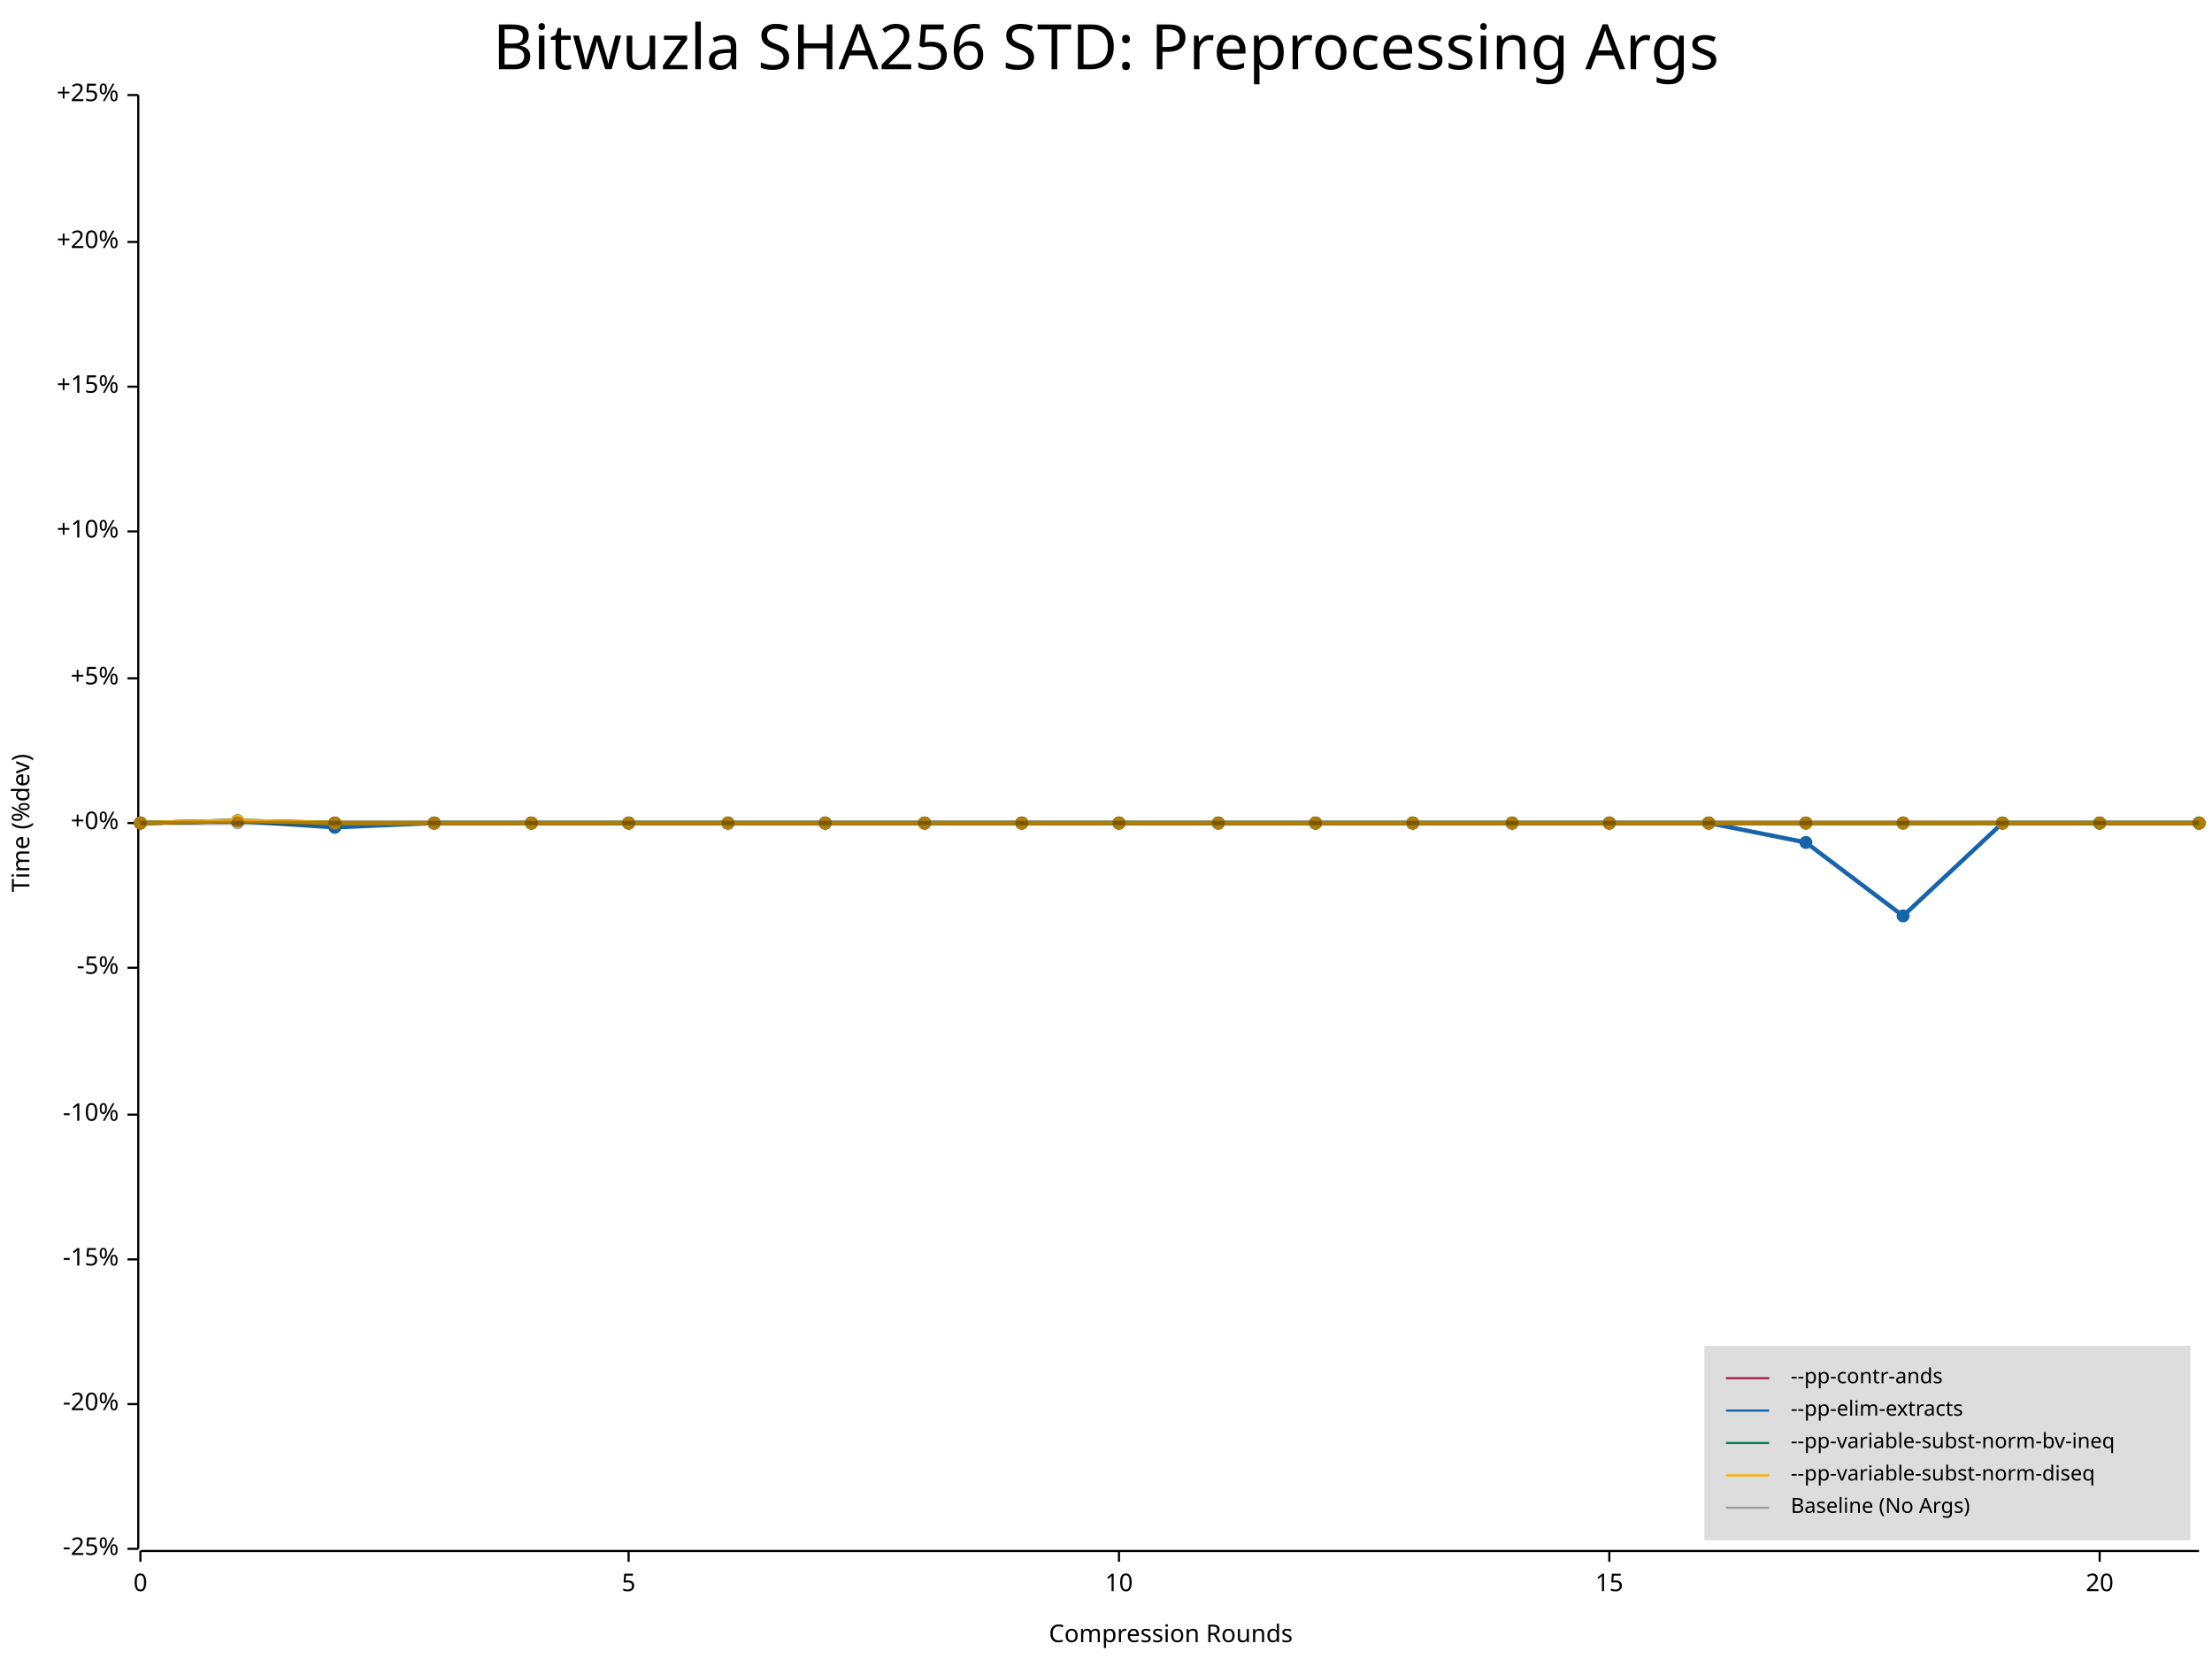
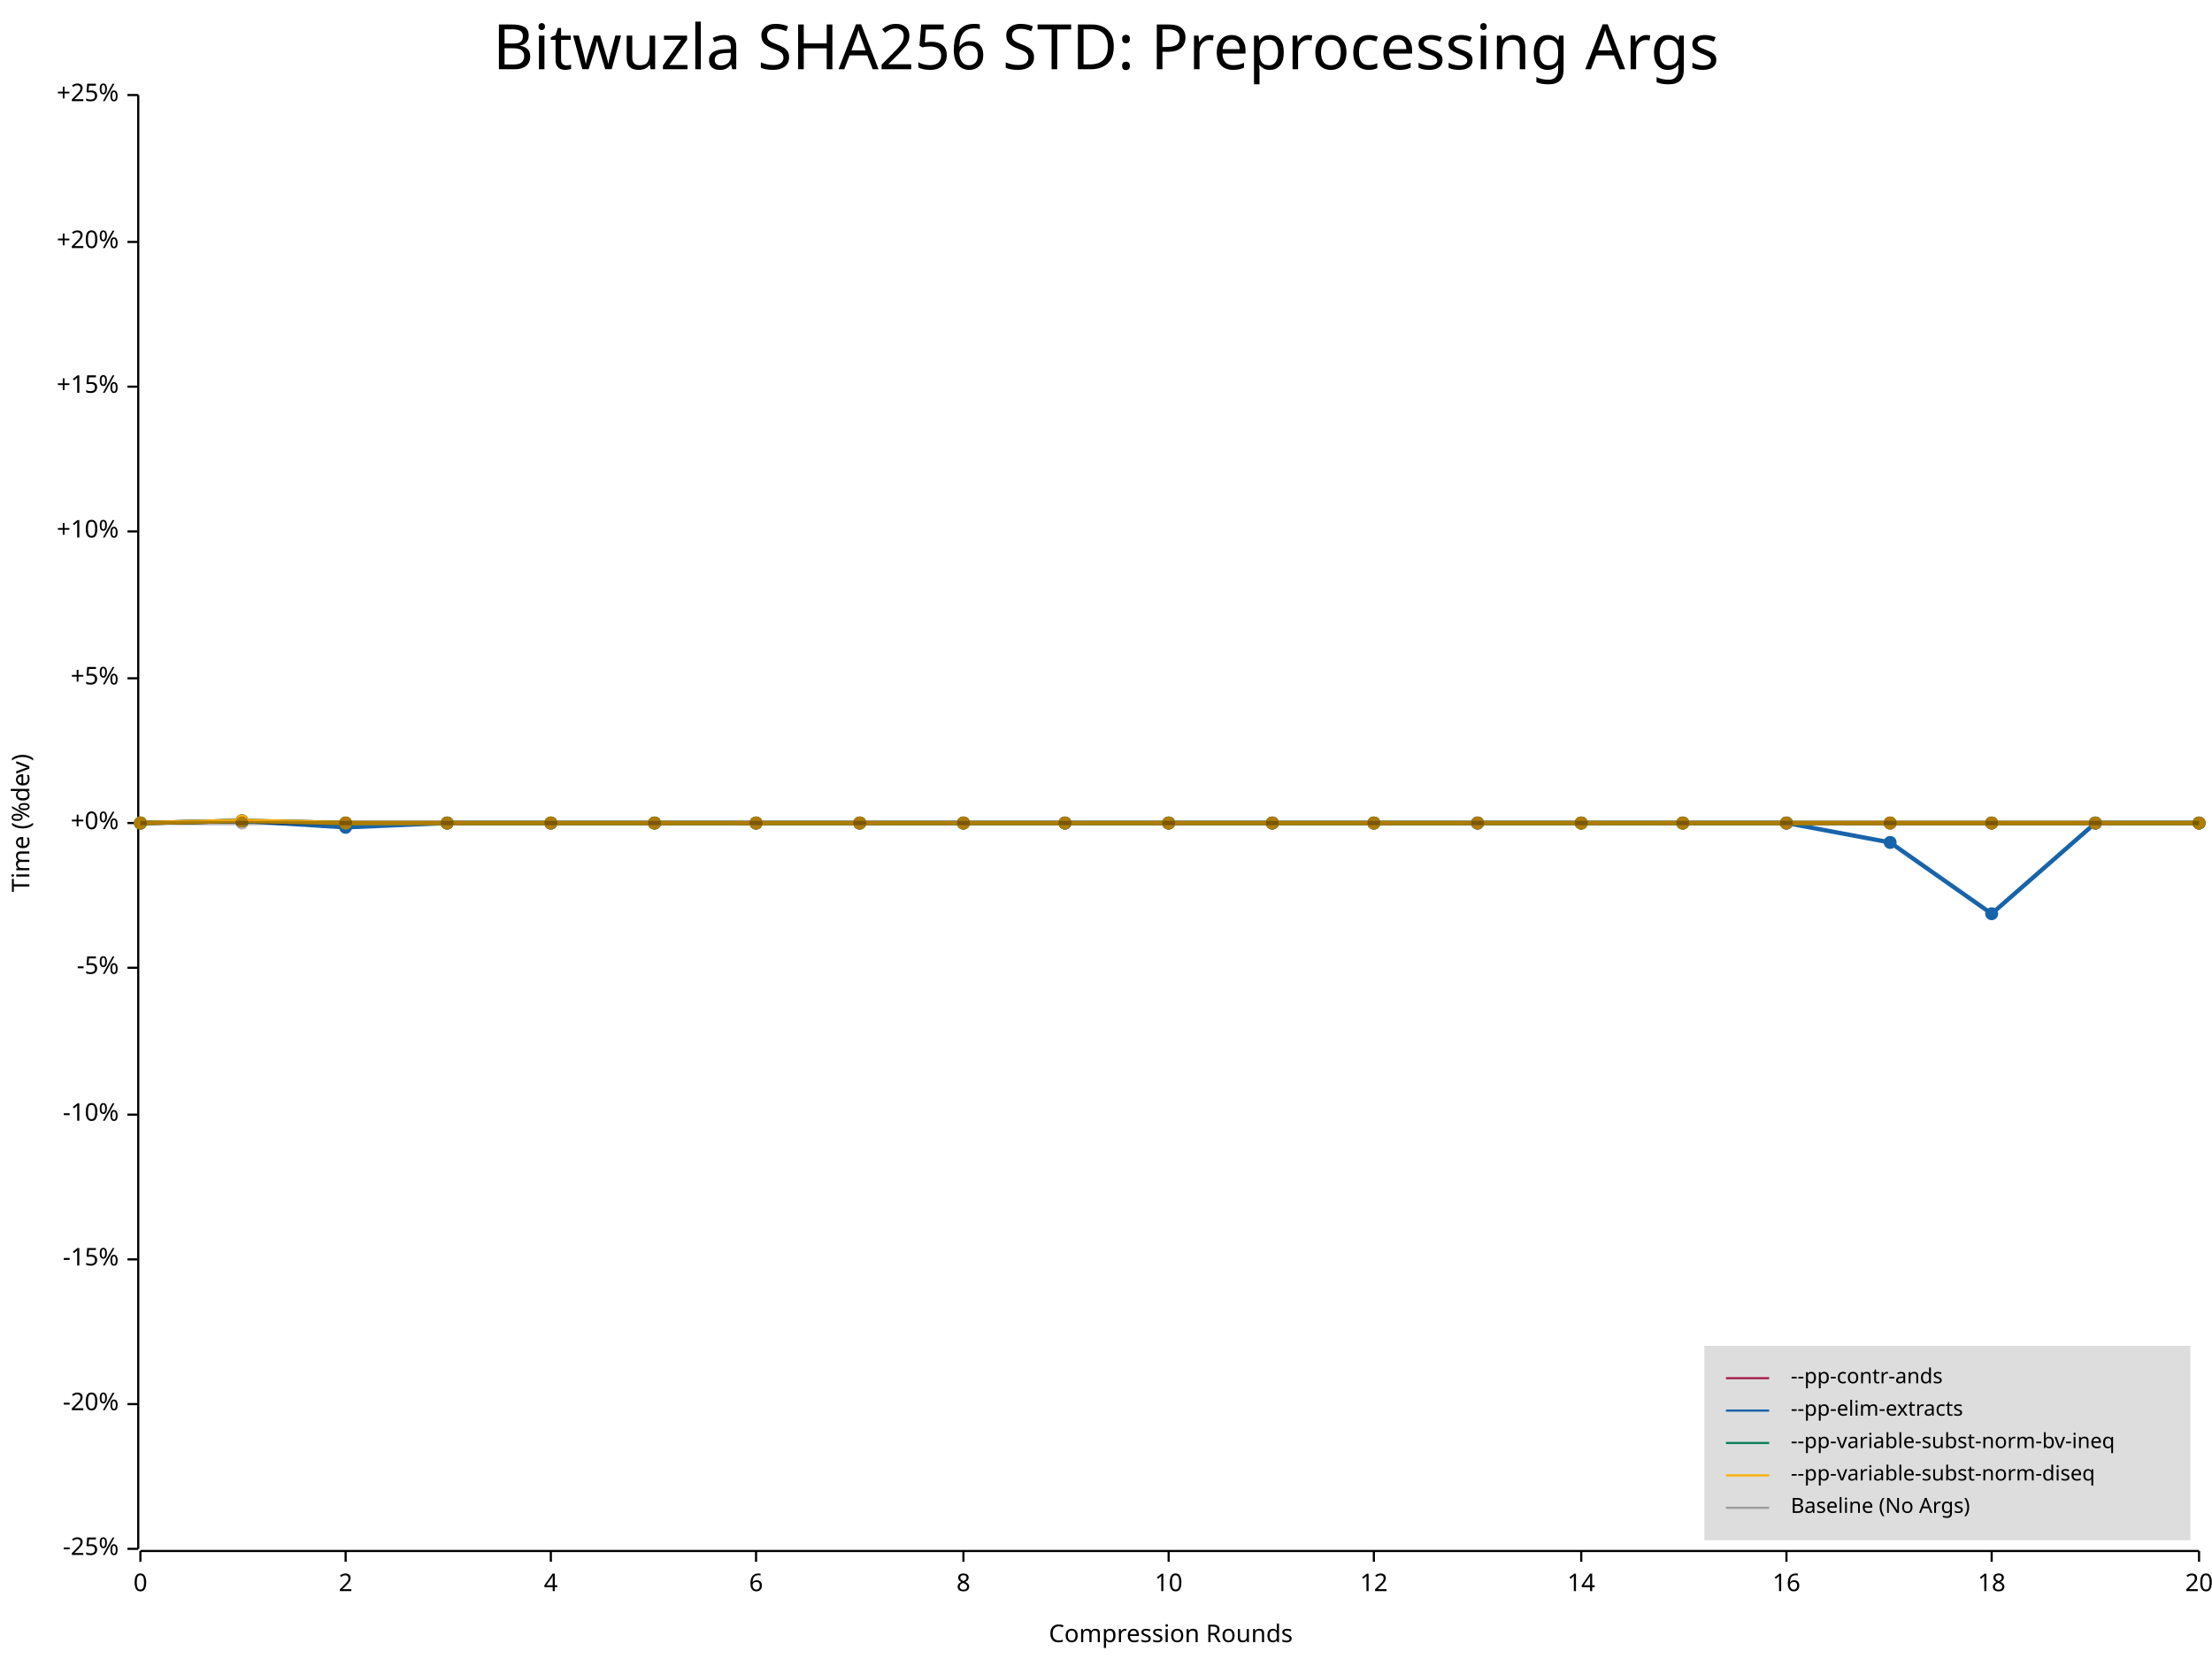
<svg xmlns="http://www.w3.org/2000/svg" width="1024" height="768" viewBox="0 0 1024 768">
  <rect x="0" y="0" width="1024" height="768" opacity="1" fill="#FFFFFF" stroke="none" />
  <text x="512" y="10" dy="0.76em" text-anchor="middle" font-family="noto sans" font-size="29.032" opacity="1" fill="#000000">
Bitwuzla SHA256 STD: Preprocessing Args
</text>
  <text x="542" y="763" dy="-0.5ex" text-anchor="middle" font-family="noto sans" font-size="11.29" opacity="1" fill="#000000">
Compression Rounds
</text>
  <polyline fill="none" opacity="1" stroke="#000000" stroke-width="1" points="65,718 1018,718 " />
  <text x="65" y="728" dy="0.76em" text-anchor="middle" font-family="noto sans" font-size="11.29" opacity="1" fill="#000000">
0
</text>
  <polyline fill="none" opacity="1" stroke="#000000" stroke-width="1" points="65,718 65,723 " />
-   <text x="291" y="728" dy="0.76em" text-anchor="middle" font-family="noto sans" font-size="11.29" opacity="1" fill="#000000">
- 5
- </text>
-   <polyline fill="none" opacity="1" stroke="#000000" stroke-width="1" points="291,718 291,723 " />
-   <text x="518" y="728" dy="0.76em" text-anchor="middle" font-family="noto sans" font-size="11.29" opacity="1" fill="#000000">
+   <text x="160" y="728" dy="0.76em" text-anchor="middle" font-family="noto sans" font-size="11.29" opacity="1" fill="#000000">
+ 2
+ </text>
+   <polyline fill="none" opacity="1" stroke="#000000" stroke-width="1" points="160,718 160,723 " />
+   <text x="255" y="728" dy="0.76em" text-anchor="middle" font-family="noto sans" font-size="11.29" opacity="1" fill="#000000">
+ 4
+ </text>
+   <polyline fill="none" opacity="1" stroke="#000000" stroke-width="1" points="255,718 255,723 " />
+   <text x="350" y="728" dy="0.76em" text-anchor="middle" font-family="noto sans" font-size="11.29" opacity="1" fill="#000000">
+ 6
+ </text>
+   <polyline fill="none" opacity="1" stroke="#000000" stroke-width="1" points="350,718 350,723 " />
+   <text x="446" y="728" dy="0.76em" text-anchor="middle" font-family="noto sans" font-size="11.29" opacity="1" fill="#000000">
+ 8
+ </text>
+   <polyline fill="none" opacity="1" stroke="#000000" stroke-width="1" points="446,718 446,723 " />
+   <text x="541" y="728" dy="0.76em" text-anchor="middle" font-family="noto sans" font-size="11.29" opacity="1" fill="#000000">
10
</text>
-   <polyline fill="none" opacity="1" stroke="#000000" stroke-width="1" points="518,718 518,723 " />
-   <text x="745" y="728" dy="0.76em" text-anchor="middle" font-family="noto sans" font-size="11.29" opacity="1" fill="#000000">
- 15
- </text>
-   <polyline fill="none" opacity="1" stroke="#000000" stroke-width="1" points="745,718 745,723 " />
-   <text x="972" y="728" dy="0.76em" text-anchor="middle" font-family="noto sans" font-size="11.29" opacity="1" fill="#000000">
+   <polyline fill="none" opacity="1" stroke="#000000" stroke-width="1" points="541,718 541,723 " />
+   <text x="636" y="728" dy="0.76em" text-anchor="middle" font-family="noto sans" font-size="11.29" opacity="1" fill="#000000">
+ 12
+ </text>
+   <polyline fill="none" opacity="1" stroke="#000000" stroke-width="1" points="636,718 636,723 " />
+   <text x="732" y="728" dy="0.76em" text-anchor="middle" font-family="noto sans" font-size="11.29" opacity="1" fill="#000000">
+ 14
+ </text>
+   <polyline fill="none" opacity="1" stroke="#000000" stroke-width="1" points="732,718 732,723 " />
+   <text x="827" y="728" dy="0.76em" text-anchor="middle" font-family="noto sans" font-size="11.29" opacity="1" fill="#000000">
+ 16
+ </text>
+   <polyline fill="none" opacity="1" stroke="#000000" stroke-width="1" points="827,718 827,723 " />
+   <text x="922" y="728" dy="0.76em" text-anchor="middle" font-family="noto sans" font-size="11.29" opacity="1" fill="#000000">
+ 18
+ </text>
+   <polyline fill="none" opacity="1" stroke="#000000" stroke-width="1" points="922,718 922,723 " />
+   <text x="1018" y="728" dy="0.76em" text-anchor="middle" font-family="noto sans" font-size="11.29" opacity="1" fill="#000000">
20
</text>
-   <polyline fill="none" opacity="1" stroke="#000000" stroke-width="1" points="972,718 972,723 " />
+   <polyline fill="none" opacity="1" stroke="#000000" stroke-width="1" points="1018,718 1018,723 " />
  <text x="5" y="381" dy="0.76em" text-anchor="middle" font-family="noto sans" font-size="11.29" opacity="1" fill="#000000" transform="rotate(270, 5, 381)">
Time (%dev)
</text>
  <polyline fill="none" opacity="1" stroke="#000000" stroke-width="1" points="64,44 64,717 " />
  <text x="55" y="717" dy="0.5ex" text-anchor="end" font-family="noto sans" font-size="11.29" opacity="1" fill="#000000">
-25%
</text>
  <polyline fill="none" opacity="1" stroke="#000000" stroke-width="1" points="59,717 64,717 " />
  <text x="55" y="650" dy="0.5ex" text-anchor="end" font-family="noto sans" font-size="11.29" opacity="1" fill="#000000">
-20%
</text>
  <polyline fill="none" opacity="1" stroke="#000000" stroke-width="1" points="59,650 64,650 " />
  <text x="55" y="583" dy="0.5ex" text-anchor="end" font-family="noto sans" font-size="11.29" opacity="1" fill="#000000">
-15%
</text>
  <polyline fill="none" opacity="1" stroke="#000000" stroke-width="1" points="59,583 64,583 " />
  <text x="55" y="516" dy="0.5ex" text-anchor="end" font-family="noto sans" font-size="11.29" opacity="1" fill="#000000">
-10%
</text>
  <polyline fill="none" opacity="1" stroke="#000000" stroke-width="1" points="59,516 64,516 " />
  <text x="55" y="448" dy="0.5ex" text-anchor="end" font-family="noto sans" font-size="11.29" opacity="1" fill="#000000">
-5%
</text>
  <polyline fill="none" opacity="1" stroke="#000000" stroke-width="1" points="59,448 64,448 " />
  <text x="55" y="381" dy="0.5ex" text-anchor="end" font-family="noto sans" font-size="11.29" opacity="1" fill="#000000">
+0%
</text>
  <polyline fill="none" opacity="1" stroke="#000000" stroke-width="1" points="59,381 64,381 " />
  <text x="55" y="314" dy="0.5ex" text-anchor="end" font-family="noto sans" font-size="11.29" opacity="1" fill="#000000">
+5%
</text>
  <polyline fill="none" opacity="1" stroke="#000000" stroke-width="1" points="59,314 64,314 " />
  <text x="55" y="246" dy="0.5ex" text-anchor="end" font-family="noto sans" font-size="11.29" opacity="1" fill="#000000">
+10%
</text>
  <polyline fill="none" opacity="1" stroke="#000000" stroke-width="1" points="59,246 64,246 " />
  <text x="55" y="179" dy="0.5ex" text-anchor="end" font-family="noto sans" font-size="11.29" opacity="1" fill="#000000">
+15%
</text>
  <polyline fill="none" opacity="1" stroke="#000000" stroke-width="1" points="59,179 64,179 " />
  <text x="55" y="112" dy="0.5ex" text-anchor="end" font-family="noto sans" font-size="11.29" opacity="1" fill="#000000">
+20%
</text>
  <polyline fill="none" opacity="1" stroke="#000000" stroke-width="1" points="59,112 64,112 " />
  <text x="55" y="44" dy="0.5ex" text-anchor="end" font-family="noto sans" font-size="11.29" opacity="1" fill="#000000">
+25%
</text>
  <polyline fill="none" opacity="1" stroke="#000000" stroke-width="1" points="59,44 64,44 " />
-   <polyline fill="none" opacity="1" stroke="#A61E4D" stroke-width="2" points="65,381 110,380 155,381 201,381 246,381 291,381 337,381 382,381 428,381 473,381 518,381 564,381 609,381 654,381 700,381 745,381 791,381 836,381 881,381 927,381 972,381 1018,381 " />
+   <polyline fill="none" opacity="1" stroke="#A61E4D" stroke-width="2" points="65,381 112,380 160,381 207,381 255,381 303,381 350,381 398,381 446,381 493,381 541,381 589,381 636,381 684,381 732,381 779,381 827,381 875,381 922,381 970,381 1018,381 " />
  <circle cx="65" cy="381" r="3" opacity="1" fill="#A61E4D" stroke="none" stroke-width="1" />
-   <circle cx="110" cy="380" r="3" opacity="1" fill="#A61E4D" stroke="none" stroke-width="1" />
-   <circle cx="155" cy="381" r="3" opacity="1" fill="#A61E4D" stroke="none" stroke-width="1" />
-   <circle cx="201" cy="381" r="3" opacity="1" fill="#A61E4D" stroke="none" stroke-width="1" />
-   <circle cx="246" cy="381" r="3" opacity="1" fill="#A61E4D" stroke="none" stroke-width="1" />
-   <circle cx="291" cy="381" r="3" opacity="1" fill="#A61E4D" stroke="none" stroke-width="1" />
-   <circle cx="337" cy="381" r="3" opacity="1" fill="#A61E4D" stroke="none" stroke-width="1" />
-   <circle cx="382" cy="381" r="3" opacity="1" fill="#A61E4D" stroke="none" stroke-width="1" />
-   <circle cx="428" cy="381" r="3" opacity="1" fill="#A61E4D" stroke="none" stroke-width="1" />
-   <circle cx="473" cy="381" r="3" opacity="1" fill="#A61E4D" stroke="none" stroke-width="1" />
-   <circle cx="518" cy="381" r="3" opacity="1" fill="#A61E4D" stroke="none" stroke-width="1" />
-   <circle cx="564" cy="381" r="3" opacity="1" fill="#A61E4D" stroke="none" stroke-width="1" />
-   <circle cx="609" cy="381" r="3" opacity="1" fill="#A61E4D" stroke="none" stroke-width="1" />
-   <circle cx="654" cy="381" r="3" opacity="1" fill="#A61E4D" stroke="none" stroke-width="1" />
-   <circle cx="700" cy="381" r="3" opacity="1" fill="#A61E4D" stroke="none" stroke-width="1" />
-   <circle cx="745" cy="381" r="3" opacity="1" fill="#A61E4D" stroke="none" stroke-width="1" />
-   <circle cx="791" cy="381" r="3" opacity="1" fill="#A61E4D" stroke="none" stroke-width="1" />
-   <circle cx="836" cy="381" r="3" opacity="1" fill="#A61E4D" stroke="none" stroke-width="1" />
-   <circle cx="881" cy="381" r="3" opacity="1" fill="#A61E4D" stroke="none" stroke-width="1" />
-   <circle cx="927" cy="381" r="3" opacity="1" fill="#A61E4D" stroke="none" stroke-width="1" />
-   <circle cx="972" cy="381" r="3" opacity="1" fill="#A61E4D" stroke="none" stroke-width="1" />
+   <circle cx="112" cy="380" r="3" opacity="1" fill="#A61E4D" stroke="none" stroke-width="1" />
+   <circle cx="160" cy="381" r="3" opacity="1" fill="#A61E4D" stroke="none" stroke-width="1" />
+   <circle cx="207" cy="381" r="3" opacity="1" fill="#A61E4D" stroke="none" stroke-width="1" />
+   <circle cx="255" cy="381" r="3" opacity="1" fill="#A61E4D" stroke="none" stroke-width="1" />
+   <circle cx="303" cy="381" r="3" opacity="1" fill="#A61E4D" stroke="none" stroke-width="1" />
+   <circle cx="350" cy="381" r="3" opacity="1" fill="#A61E4D" stroke="none" stroke-width="1" />
+   <circle cx="398" cy="381" r="3" opacity="1" fill="#A61E4D" stroke="none" stroke-width="1" />
+   <circle cx="446" cy="381" r="3" opacity="1" fill="#A61E4D" stroke="none" stroke-width="1" />
+   <circle cx="493" cy="381" r="3" opacity="1" fill="#A61E4D" stroke="none" stroke-width="1" />
+   <circle cx="541" cy="381" r="3" opacity="1" fill="#A61E4D" stroke="none" stroke-width="1" />
+   <circle cx="589" cy="381" r="3" opacity="1" fill="#A61E4D" stroke="none" stroke-width="1" />
+   <circle cx="636" cy="381" r="3" opacity="1" fill="#A61E4D" stroke="none" stroke-width="1" />
+   <circle cx="684" cy="381" r="3" opacity="1" fill="#A61E4D" stroke="none" stroke-width="1" />
+   <circle cx="732" cy="381" r="3" opacity="1" fill="#A61E4D" stroke="none" stroke-width="1" />
+   <circle cx="779" cy="381" r="3" opacity="1" fill="#A61E4D" stroke="none" stroke-width="1" />
+   <circle cx="827" cy="381" r="3" opacity="1" fill="#A61E4D" stroke="none" stroke-width="1" />
+   <circle cx="875" cy="381" r="3" opacity="1" fill="#A61E4D" stroke="none" stroke-width="1" />
+   <circle cx="922" cy="381" r="3" opacity="1" fill="#A61E4D" stroke="none" stroke-width="1" />
+   <circle cx="970" cy="381" r="3" opacity="1" fill="#A61E4D" stroke="none" stroke-width="1" />
  <circle cx="1018" cy="381" r="3" opacity="1" fill="#A61E4D" stroke="none" stroke-width="1" />
-   <polyline fill="none" opacity="1" stroke="#1864AB" stroke-width="2" points="65,381 110,380 155,383 201,381 246,381 291,381 337,381 382,381 428,381 473,381 518,381 564,381 609,381 654,381 700,381 745,381 791,381 836,390 881,424 927,381 972,381 1018,381 " />
+   <polyline fill="none" opacity="1" stroke="#1864AB" stroke-width="2" points="65,381 112,380 160,383 207,381 255,381 303,381 350,381 398,381 446,381 493,381 541,381 589,381 636,381 684,381 732,381 779,381 827,381 875,390 922,423 970,381 1018,381 " />
  <circle cx="65" cy="381" r="3" opacity="1" fill="#1864AB" stroke="none" stroke-width="1" />
-   <circle cx="110" cy="380" r="3" opacity="1" fill="#1864AB" stroke="none" stroke-width="1" />
-   <circle cx="155" cy="383" r="3" opacity="1" fill="#1864AB" stroke="none" stroke-width="1" />
-   <circle cx="201" cy="381" r="3" opacity="1" fill="#1864AB" stroke="none" stroke-width="1" />
-   <circle cx="246" cy="381" r="3" opacity="1" fill="#1864AB" stroke="none" stroke-width="1" />
-   <circle cx="291" cy="381" r="3" opacity="1" fill="#1864AB" stroke="none" stroke-width="1" />
-   <circle cx="337" cy="381" r="3" opacity="1" fill="#1864AB" stroke="none" stroke-width="1" />
-   <circle cx="382" cy="381" r="3" opacity="1" fill="#1864AB" stroke="none" stroke-width="1" />
-   <circle cx="428" cy="381" r="3" opacity="1" fill="#1864AB" stroke="none" stroke-width="1" />
-   <circle cx="473" cy="381" r="3" opacity="1" fill="#1864AB" stroke="none" stroke-width="1" />
-   <circle cx="518" cy="381" r="3" opacity="1" fill="#1864AB" stroke="none" stroke-width="1" />
-   <circle cx="564" cy="381" r="3" opacity="1" fill="#1864AB" stroke="none" stroke-width="1" />
-   <circle cx="609" cy="381" r="3" opacity="1" fill="#1864AB" stroke="none" stroke-width="1" />
-   <circle cx="654" cy="381" r="3" opacity="1" fill="#1864AB" stroke="none" stroke-width="1" />
-   <circle cx="700" cy="381" r="3" opacity="1" fill="#1864AB" stroke="none" stroke-width="1" />
-   <circle cx="745" cy="381" r="3" opacity="1" fill="#1864AB" stroke="none" stroke-width="1" />
-   <circle cx="791" cy="381" r="3" opacity="1" fill="#1864AB" stroke="none" stroke-width="1" />
-   <circle cx="836" cy="390" r="3" opacity="1" fill="#1864AB" stroke="none" stroke-width="1" />
-   <circle cx="881" cy="424" r="3" opacity="1" fill="#1864AB" stroke="none" stroke-width="1" />
-   <circle cx="927" cy="381" r="3" opacity="1" fill="#1864AB" stroke="none" stroke-width="1" />
-   <circle cx="972" cy="381" r="3" opacity="1" fill="#1864AB" stroke="none" stroke-width="1" />
+   <circle cx="112" cy="380" r="3" opacity="1" fill="#1864AB" stroke="none" stroke-width="1" />
+   <circle cx="160" cy="383" r="3" opacity="1" fill="#1864AB" stroke="none" stroke-width="1" />
+   <circle cx="207" cy="381" r="3" opacity="1" fill="#1864AB" stroke="none" stroke-width="1" />
+   <circle cx="255" cy="381" r="3" opacity="1" fill="#1864AB" stroke="none" stroke-width="1" />
+   <circle cx="303" cy="381" r="3" opacity="1" fill="#1864AB" stroke="none" stroke-width="1" />
+   <circle cx="350" cy="381" r="3" opacity="1" fill="#1864AB" stroke="none" stroke-width="1" />
+   <circle cx="398" cy="381" r="3" opacity="1" fill="#1864AB" stroke="none" stroke-width="1" />
+   <circle cx="446" cy="381" r="3" opacity="1" fill="#1864AB" stroke="none" stroke-width="1" />
+   <circle cx="493" cy="381" r="3" opacity="1" fill="#1864AB" stroke="none" stroke-width="1" />
+   <circle cx="541" cy="381" r="3" opacity="1" fill="#1864AB" stroke="none" stroke-width="1" />
+   <circle cx="589" cy="381" r="3" opacity="1" fill="#1864AB" stroke="none" stroke-width="1" />
+   <circle cx="636" cy="381" r="3" opacity="1" fill="#1864AB" stroke="none" stroke-width="1" />
+   <circle cx="684" cy="381" r="3" opacity="1" fill="#1864AB" stroke="none" stroke-width="1" />
+   <circle cx="732" cy="381" r="3" opacity="1" fill="#1864AB" stroke="none" stroke-width="1" />
+   <circle cx="779" cy="381" r="3" opacity="1" fill="#1864AB" stroke="none" stroke-width="1" />
+   <circle cx="827" cy="381" r="3" opacity="1" fill="#1864AB" stroke="none" stroke-width="1" />
+   <circle cx="875" cy="390" r="3" opacity="1" fill="#1864AB" stroke="none" stroke-width="1" />
+   <circle cx="922" cy="423" r="3" opacity="1" fill="#1864AB" stroke="none" stroke-width="1" />
+   <circle cx="970" cy="381" r="3" opacity="1" fill="#1864AB" stroke="none" stroke-width="1" />
  <circle cx="1018" cy="381" r="3" opacity="1" fill="#1864AB" stroke="none" stroke-width="1" />
-   <polyline fill="none" opacity="1" stroke="#087F5B" stroke-width="2" points="65,381 110,380 155,381 201,381 246,381 291,381 337,381 382,381 428,381 473,381 518,381 564,381 609,381 654,381 700,381 745,381 791,381 836,381 881,381 927,381 972,381 1018,381 " />
+   <polyline fill="none" opacity="1" stroke="#087F5B" stroke-width="2" points="65,381 112,380 160,381 207,381 255,381 303,381 350,381 398,381 446,381 493,381 541,381 589,381 636,381 684,381 732,381 779,381 827,381 875,381 922,381 970,381 1018,381 " />
  <circle cx="65" cy="381" r="3" opacity="1" fill="#087F5B" stroke="none" stroke-width="1" />
-   <circle cx="110" cy="380" r="3" opacity="1" fill="#087F5B" stroke="none" stroke-width="1" />
-   <circle cx="155" cy="381" r="3" opacity="1" fill="#087F5B" stroke="none" stroke-width="1" />
-   <circle cx="201" cy="381" r="3" opacity="1" fill="#087F5B" stroke="none" stroke-width="1" />
-   <circle cx="246" cy="381" r="3" opacity="1" fill="#087F5B" stroke="none" stroke-width="1" />
-   <circle cx="291" cy="381" r="3" opacity="1" fill="#087F5B" stroke="none" stroke-width="1" />
-   <circle cx="337" cy="381" r="3" opacity="1" fill="#087F5B" stroke="none" stroke-width="1" />
-   <circle cx="382" cy="381" r="3" opacity="1" fill="#087F5B" stroke="none" stroke-width="1" />
-   <circle cx="428" cy="381" r="3" opacity="1" fill="#087F5B" stroke="none" stroke-width="1" />
-   <circle cx="473" cy="381" r="3" opacity="1" fill="#087F5B" stroke="none" stroke-width="1" />
-   <circle cx="518" cy="381" r="3" opacity="1" fill="#087F5B" stroke="none" stroke-width="1" />
-   <circle cx="564" cy="381" r="3" opacity="1" fill="#087F5B" stroke="none" stroke-width="1" />
-   <circle cx="609" cy="381" r="3" opacity="1" fill="#087F5B" stroke="none" stroke-width="1" />
-   <circle cx="654" cy="381" r="3" opacity="1" fill="#087F5B" stroke="none" stroke-width="1" />
-   <circle cx="700" cy="381" r="3" opacity="1" fill="#087F5B" stroke="none" stroke-width="1" />
-   <circle cx="745" cy="381" r="3" opacity="1" fill="#087F5B" stroke="none" stroke-width="1" />
-   <circle cx="791" cy="381" r="3" opacity="1" fill="#087F5B" stroke="none" stroke-width="1" />
-   <circle cx="836" cy="381" r="3" opacity="1" fill="#087F5B" stroke="none" stroke-width="1" />
-   <circle cx="881" cy="381" r="3" opacity="1" fill="#087F5B" stroke="none" stroke-width="1" />
-   <circle cx="927" cy="381" r="3" opacity="1" fill="#087F5B" stroke="none" stroke-width="1" />
-   <circle cx="972" cy="381" r="3" opacity="1" fill="#087F5B" stroke="none" stroke-width="1" />
+   <circle cx="112" cy="380" r="3" opacity="1" fill="#087F5B" stroke="none" stroke-width="1" />
+   <circle cx="160" cy="381" r="3" opacity="1" fill="#087F5B" stroke="none" stroke-width="1" />
+   <circle cx="207" cy="381" r="3" opacity="1" fill="#087F5B" stroke="none" stroke-width="1" />
+   <circle cx="255" cy="381" r="3" opacity="1" fill="#087F5B" stroke="none" stroke-width="1" />
+   <circle cx="303" cy="381" r="3" opacity="1" fill="#087F5B" stroke="none" stroke-width="1" />
+   <circle cx="350" cy="381" r="3" opacity="1" fill="#087F5B" stroke="none" stroke-width="1" />
+   <circle cx="398" cy="381" r="3" opacity="1" fill="#087F5B" stroke="none" stroke-width="1" />
+   <circle cx="446" cy="381" r="3" opacity="1" fill="#087F5B" stroke="none" stroke-width="1" />
+   <circle cx="493" cy="381" r="3" opacity="1" fill="#087F5B" stroke="none" stroke-width="1" />
+   <circle cx="541" cy="381" r="3" opacity="1" fill="#087F5B" stroke="none" stroke-width="1" />
+   <circle cx="589" cy="381" r="3" opacity="1" fill="#087F5B" stroke="none" stroke-width="1" />
+   <circle cx="636" cy="381" r="3" opacity="1" fill="#087F5B" stroke="none" stroke-width="1" />
+   <circle cx="684" cy="381" r="3" opacity="1" fill="#087F5B" stroke="none" stroke-width="1" />
+   <circle cx="732" cy="381" r="3" opacity="1" fill="#087F5B" stroke="none" stroke-width="1" />
+   <circle cx="779" cy="381" r="3" opacity="1" fill="#087F5B" stroke="none" stroke-width="1" />
+   <circle cx="827" cy="381" r="3" opacity="1" fill="#087F5B" stroke="none" stroke-width="1" />
+   <circle cx="875" cy="381" r="3" opacity="1" fill="#087F5B" stroke="none" stroke-width="1" />
+   <circle cx="922" cy="381" r="3" opacity="1" fill="#087F5B" stroke="none" stroke-width="1" />
+   <circle cx="970" cy="381" r="3" opacity="1" fill="#087F5B" stroke="none" stroke-width="1" />
  <circle cx="1018" cy="381" r="3" opacity="1" fill="#087F5B" stroke="none" stroke-width="1" />
-   <polyline fill="none" opacity="1" stroke="#FAB005" stroke-width="2" points="65,381 110,380 155,381 201,381 246,381 291,381 337,381 382,381 428,381 473,381 518,381 564,381 609,381 654,381 700,381 745,381 791,381 836,381 881,381 927,381 972,381 1018,381 " />
+   <polyline fill="none" opacity="1" stroke="#FAB005" stroke-width="2" points="65,381 112,380 160,381 207,381 255,381 303,381 350,381 398,381 446,381 493,381 541,381 589,381 636,381 684,381 732,381 779,381 827,381 875,381 922,381 970,381 1018,381 " />
  <circle cx="65" cy="381" r="3" opacity="1" fill="#FAB005" stroke="none" stroke-width="1" />
-   <circle cx="110" cy="380" r="3" opacity="1" fill="#FAB005" stroke="none" stroke-width="1" />
-   <circle cx="155" cy="381" r="3" opacity="1" fill="#FAB005" stroke="none" stroke-width="1" />
-   <circle cx="201" cy="381" r="3" opacity="1" fill="#FAB005" stroke="none" stroke-width="1" />
-   <circle cx="246" cy="381" r="3" opacity="1" fill="#FAB005" stroke="none" stroke-width="1" />
-   <circle cx="291" cy="381" r="3" opacity="1" fill="#FAB005" stroke="none" stroke-width="1" />
-   <circle cx="337" cy="381" r="3" opacity="1" fill="#FAB005" stroke="none" stroke-width="1" />
-   <circle cx="382" cy="381" r="3" opacity="1" fill="#FAB005" stroke="none" stroke-width="1" />
-   <circle cx="428" cy="381" r="3" opacity="1" fill="#FAB005" stroke="none" stroke-width="1" />
-   <circle cx="473" cy="381" r="3" opacity="1" fill="#FAB005" stroke="none" stroke-width="1" />
-   <circle cx="518" cy="381" r="3" opacity="1" fill="#FAB005" stroke="none" stroke-width="1" />
-   <circle cx="564" cy="381" r="3" opacity="1" fill="#FAB005" stroke="none" stroke-width="1" />
-   <circle cx="609" cy="381" r="3" opacity="1" fill="#FAB005" stroke="none" stroke-width="1" />
-   <circle cx="654" cy="381" r="3" opacity="1" fill="#FAB005" stroke="none" stroke-width="1" />
-   <circle cx="700" cy="381" r="3" opacity="1" fill="#FAB005" stroke="none" stroke-width="1" />
-   <circle cx="745" cy="381" r="3" opacity="1" fill="#FAB005" stroke="none" stroke-width="1" />
-   <circle cx="791" cy="381" r="3" opacity="1" fill="#FAB005" stroke="none" stroke-width="1" />
-   <circle cx="836" cy="381" r="3" opacity="1" fill="#FAB005" stroke="none" stroke-width="1" />
-   <circle cx="881" cy="381" r="3" opacity="1" fill="#FAB005" stroke="none" stroke-width="1" />
-   <circle cx="927" cy="381" r="3" opacity="1" fill="#FAB005" stroke="none" stroke-width="1" />
-   <circle cx="972" cy="381" r="3" opacity="1" fill="#FAB005" stroke="none" stroke-width="1" />
+   <circle cx="112" cy="380" r="3" opacity="1" fill="#FAB005" stroke="none" stroke-width="1" />
+   <circle cx="160" cy="381" r="3" opacity="1" fill="#FAB005" stroke="none" stroke-width="1" />
+   <circle cx="207" cy="381" r="3" opacity="1" fill="#FAB005" stroke="none" stroke-width="1" />
+   <circle cx="255" cy="381" r="3" opacity="1" fill="#FAB005" stroke="none" stroke-width="1" />
+   <circle cx="303" cy="381" r="3" opacity="1" fill="#FAB005" stroke="none" stroke-width="1" />
+   <circle cx="350" cy="381" r="3" opacity="1" fill="#FAB005" stroke="none" stroke-width="1" />
+   <circle cx="398" cy="381" r="3" opacity="1" fill="#FAB005" stroke="none" stroke-width="1" />
+   <circle cx="446" cy="381" r="3" opacity="1" fill="#FAB005" stroke="none" stroke-width="1" />
+   <circle cx="493" cy="381" r="3" opacity="1" fill="#FAB005" stroke="none" stroke-width="1" />
+   <circle cx="541" cy="381" r="3" opacity="1" fill="#FAB005" stroke="none" stroke-width="1" />
+   <circle cx="589" cy="381" r="3" opacity="1" fill="#FAB005" stroke="none" stroke-width="1" />
+   <circle cx="636" cy="381" r="3" opacity="1" fill="#FAB005" stroke="none" stroke-width="1" />
+   <circle cx="684" cy="381" r="3" opacity="1" fill="#FAB005" stroke="none" stroke-width="1" />
+   <circle cx="732" cy="381" r="3" opacity="1" fill="#FAB005" stroke="none" stroke-width="1" />
+   <circle cx="779" cy="381" r="3" opacity="1" fill="#FAB005" stroke="none" stroke-width="1" />
+   <circle cx="827" cy="381" r="3" opacity="1" fill="#FAB005" stroke="none" stroke-width="1" />
+   <circle cx="875" cy="381" r="3" opacity="1" fill="#FAB005" stroke="none" stroke-width="1" />
+   <circle cx="922" cy="381" r="3" opacity="1" fill="#FAB005" stroke="none" stroke-width="1" />
+   <circle cx="970" cy="381" r="3" opacity="1" fill="#FAB005" stroke="none" stroke-width="1" />
  <circle cx="1018" cy="381" r="3" opacity="1" fill="#FAB005" stroke="none" stroke-width="1" />
-   <polyline fill="none" opacity="0.3" stroke="#000000" stroke-width="2" points="65,381 110,381 155,381 201,381 246,381 291,381 337,381 382,381 428,381 473,381 518,381 564,381 609,381 654,381 700,381 745,381 791,381 836,381 881,381 927,381 972,381 1018,381 " />
+   <polyline fill="none" opacity="0.3" stroke="#000000" stroke-width="2" points="65,381 112,381 160,381 207,381 255,381 303,381 350,381 398,381 446,381 493,381 541,381 589,381 636,381 684,381 732,381 779,381 827,381 875,381 922,381 970,381 1018,381 " />
  <circle cx="65" cy="381" r="3" opacity="0.3" fill="#000000" stroke="none" stroke-width="1" />
-   <circle cx="110" cy="381" r="3" opacity="0.3" fill="#000000" stroke="none" stroke-width="1" />
-   <circle cx="155" cy="381" r="3" opacity="0.3" fill="#000000" stroke="none" stroke-width="1" />
-   <circle cx="201" cy="381" r="3" opacity="0.3" fill="#000000" stroke="none" stroke-width="1" />
-   <circle cx="246" cy="381" r="3" opacity="0.3" fill="#000000" stroke="none" stroke-width="1" />
-   <circle cx="291" cy="381" r="3" opacity="0.3" fill="#000000" stroke="none" stroke-width="1" />
-   <circle cx="337" cy="381" r="3" opacity="0.3" fill="#000000" stroke="none" stroke-width="1" />
-   <circle cx="382" cy="381" r="3" opacity="0.3" fill="#000000" stroke="none" stroke-width="1" />
-   <circle cx="428" cy="381" r="3" opacity="0.3" fill="#000000" stroke="none" stroke-width="1" />
-   <circle cx="473" cy="381" r="3" opacity="0.3" fill="#000000" stroke="none" stroke-width="1" />
-   <circle cx="518" cy="381" r="3" opacity="0.3" fill="#000000" stroke="none" stroke-width="1" />
-   <circle cx="564" cy="381" r="3" opacity="0.3" fill="#000000" stroke="none" stroke-width="1" />
-   <circle cx="609" cy="381" r="3" opacity="0.3" fill="#000000" stroke="none" stroke-width="1" />
-   <circle cx="654" cy="381" r="3" opacity="0.3" fill="#000000" stroke="none" stroke-width="1" />
-   <circle cx="700" cy="381" r="3" opacity="0.3" fill="#000000" stroke="none" stroke-width="1" />
-   <circle cx="745" cy="381" r="3" opacity="0.3" fill="#000000" stroke="none" stroke-width="1" />
-   <circle cx="791" cy="381" r="3" opacity="0.3" fill="#000000" stroke="none" stroke-width="1" />
-   <circle cx="836" cy="381" r="3" opacity="0.3" fill="#000000" stroke="none" stroke-width="1" />
-   <circle cx="881" cy="381" r="3" opacity="0.3" fill="#000000" stroke="none" stroke-width="1" />
-   <circle cx="927" cy="381" r="3" opacity="0.3" fill="#000000" stroke="none" stroke-width="1" />
-   <circle cx="972" cy="381" r="3" opacity="0.3" fill="#000000" stroke="none" stroke-width="1" />
+   <circle cx="112" cy="381" r="3" opacity="0.3" fill="#000000" stroke="none" stroke-width="1" />
+   <circle cx="160" cy="381" r="3" opacity="0.3" fill="#000000" stroke="none" stroke-width="1" />
+   <circle cx="207" cy="381" r="3" opacity="0.3" fill="#000000" stroke="none" stroke-width="1" />
+   <circle cx="255" cy="381" r="3" opacity="0.3" fill="#000000" stroke="none" stroke-width="1" />
+   <circle cx="303" cy="381" r="3" opacity="0.3" fill="#000000" stroke="none" stroke-width="1" />
+   <circle cx="350" cy="381" r="3" opacity="0.3" fill="#000000" stroke="none" stroke-width="1" />
+   <circle cx="398" cy="381" r="3" opacity="0.3" fill="#000000" stroke="none" stroke-width="1" />
+   <circle cx="446" cy="381" r="3" opacity="0.3" fill="#000000" stroke="none" stroke-width="1" />
+   <circle cx="493" cy="381" r="3" opacity="0.3" fill="#000000" stroke="none" stroke-width="1" />
+   <circle cx="541" cy="381" r="3" opacity="0.3" fill="#000000" stroke="none" stroke-width="1" />
+   <circle cx="589" cy="381" r="3" opacity="0.3" fill="#000000" stroke="none" stroke-width="1" />
+   <circle cx="636" cy="381" r="3" opacity="0.3" fill="#000000" stroke="none" stroke-width="1" />
+   <circle cx="684" cy="381" r="3" opacity="0.3" fill="#000000" stroke="none" stroke-width="1" />
+   <circle cx="732" cy="381" r="3" opacity="0.3" fill="#000000" stroke="none" stroke-width="1" />
+   <circle cx="779" cy="381" r="3" opacity="0.3" fill="#000000" stroke="none" stroke-width="1" />
+   <circle cx="827" cy="381" r="3" opacity="0.3" fill="#000000" stroke="none" stroke-width="1" />
+   <circle cx="875" cy="381" r="3" opacity="0.3" fill="#000000" stroke="none" stroke-width="1" />
+   <circle cx="922" cy="381" r="3" opacity="0.3" fill="#000000" stroke="none" stroke-width="1" />
+   <circle cx="970" cy="381" r="3" opacity="0.3" fill="#000000" stroke="none" stroke-width="1" />
  <circle cx="1018" cy="381" r="3" opacity="0.3" fill="#000000" stroke="none" stroke-width="1" />
  <rect x="789" y="623" width="225" height="90" opacity="0.3" fill="#8C8C8C" stroke="none" />
  <text x="829" y="633" dy="0.76em" text-anchor="start" font-family="sans-serif" font-size="9.677" opacity="1" fill="#000000">
--pp-contr-ands
</text>
  <text x="829" y="648" dy="0.76em" text-anchor="start" font-family="sans-serif" font-size="9.677" opacity="1" fill="#000000">
--pp-elim-extracts
</text>
  <text x="829" y="663" dy="0.76em" text-anchor="start" font-family="sans-serif" font-size="9.677" opacity="1" fill="#000000">
--pp-variable-subst-norm-bv-ineq
</text>
  <text x="829" y="678" dy="0.76em" text-anchor="start" font-family="sans-serif" font-size="9.677" opacity="1" fill="#000000">
--pp-variable-subst-norm-diseq
</text>
  <text x="829" y="693" dy="0.76em" text-anchor="start" font-family="sans-serif" font-size="9.677" opacity="1" fill="#000000">
Baseline (No Args)
</text>
  <polyline fill="none" opacity="1" stroke="#A61E4D" stroke-width="1" points="799,638 819,638 " />
  <polyline fill="none" opacity="1" stroke="#1864AB" stroke-width="1" points="799,653 819,653 " />
  <polyline fill="none" opacity="1" stroke="#087F5B" stroke-width="1" points="799,668 819,668 " />
  <polyline fill="none" opacity="1" stroke="#FAB005" stroke-width="1" points="799,683 819,683 " />
  <polyline fill="none" opacity="0.3" stroke="#000000" stroke-width="1" points="799,698 819,698 " />
</svg>
